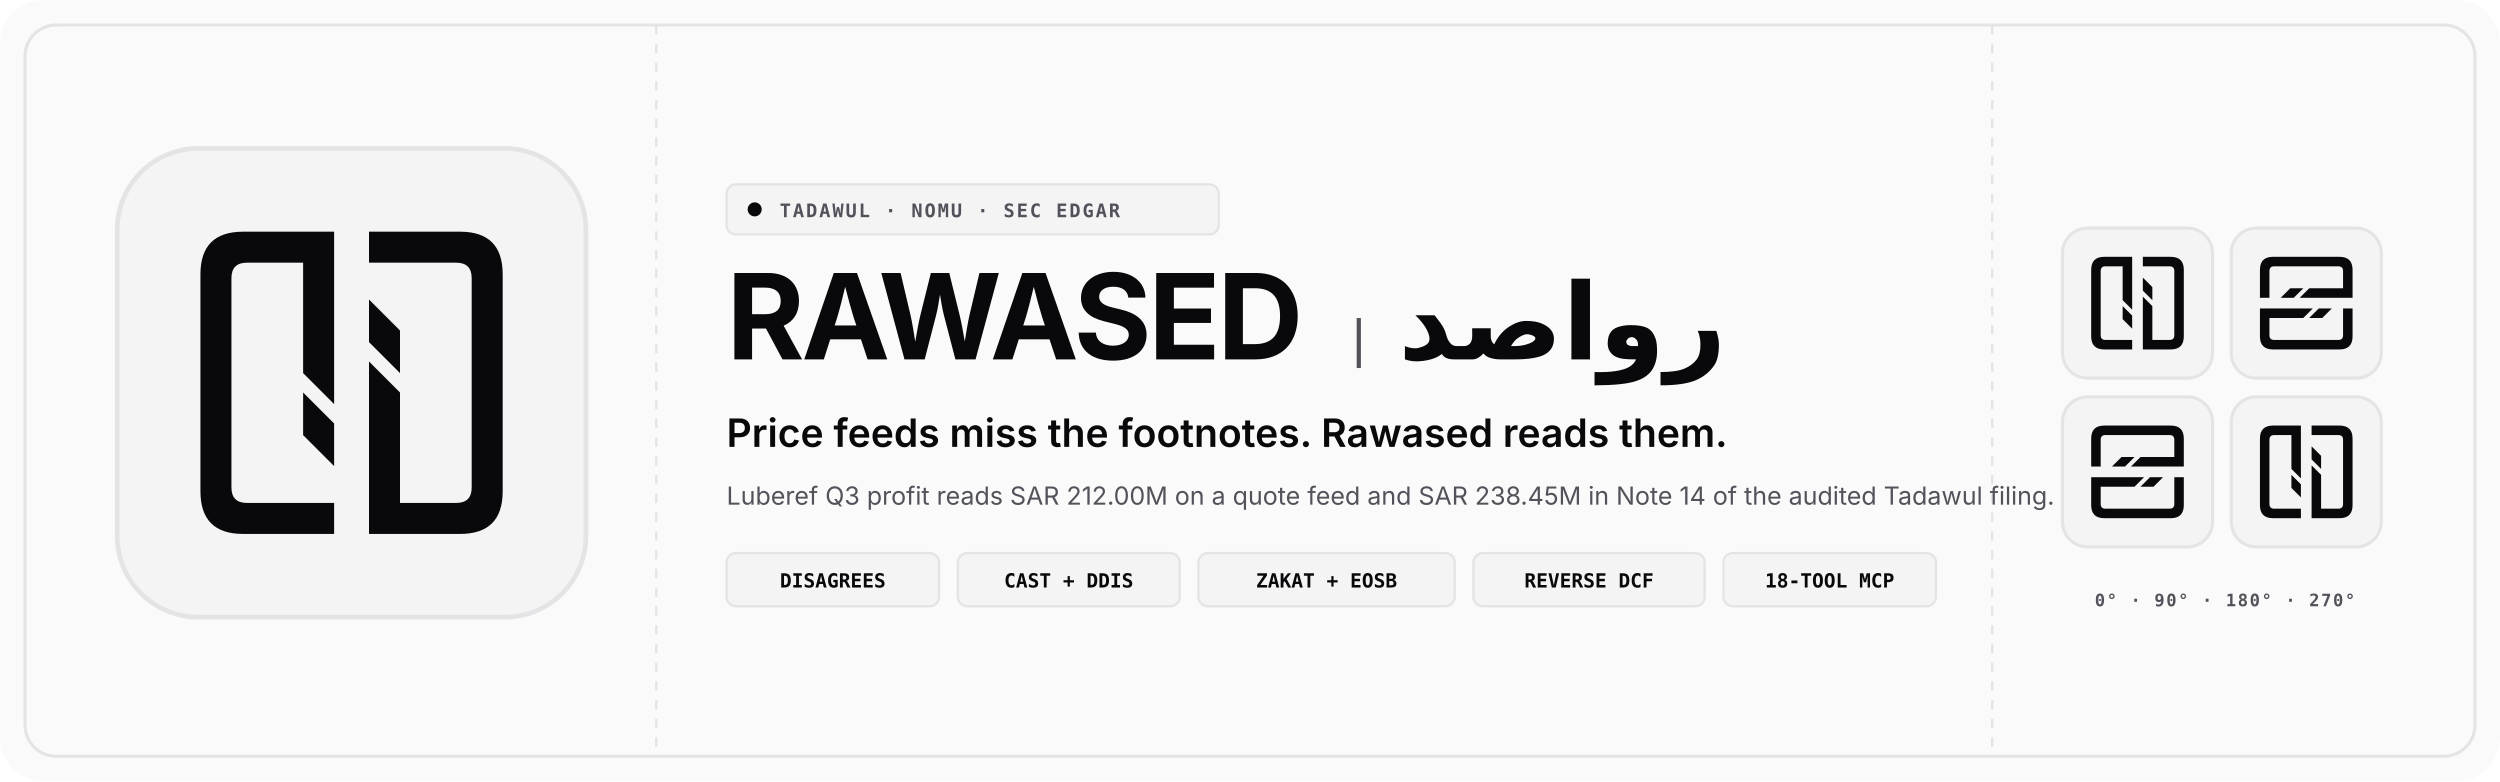
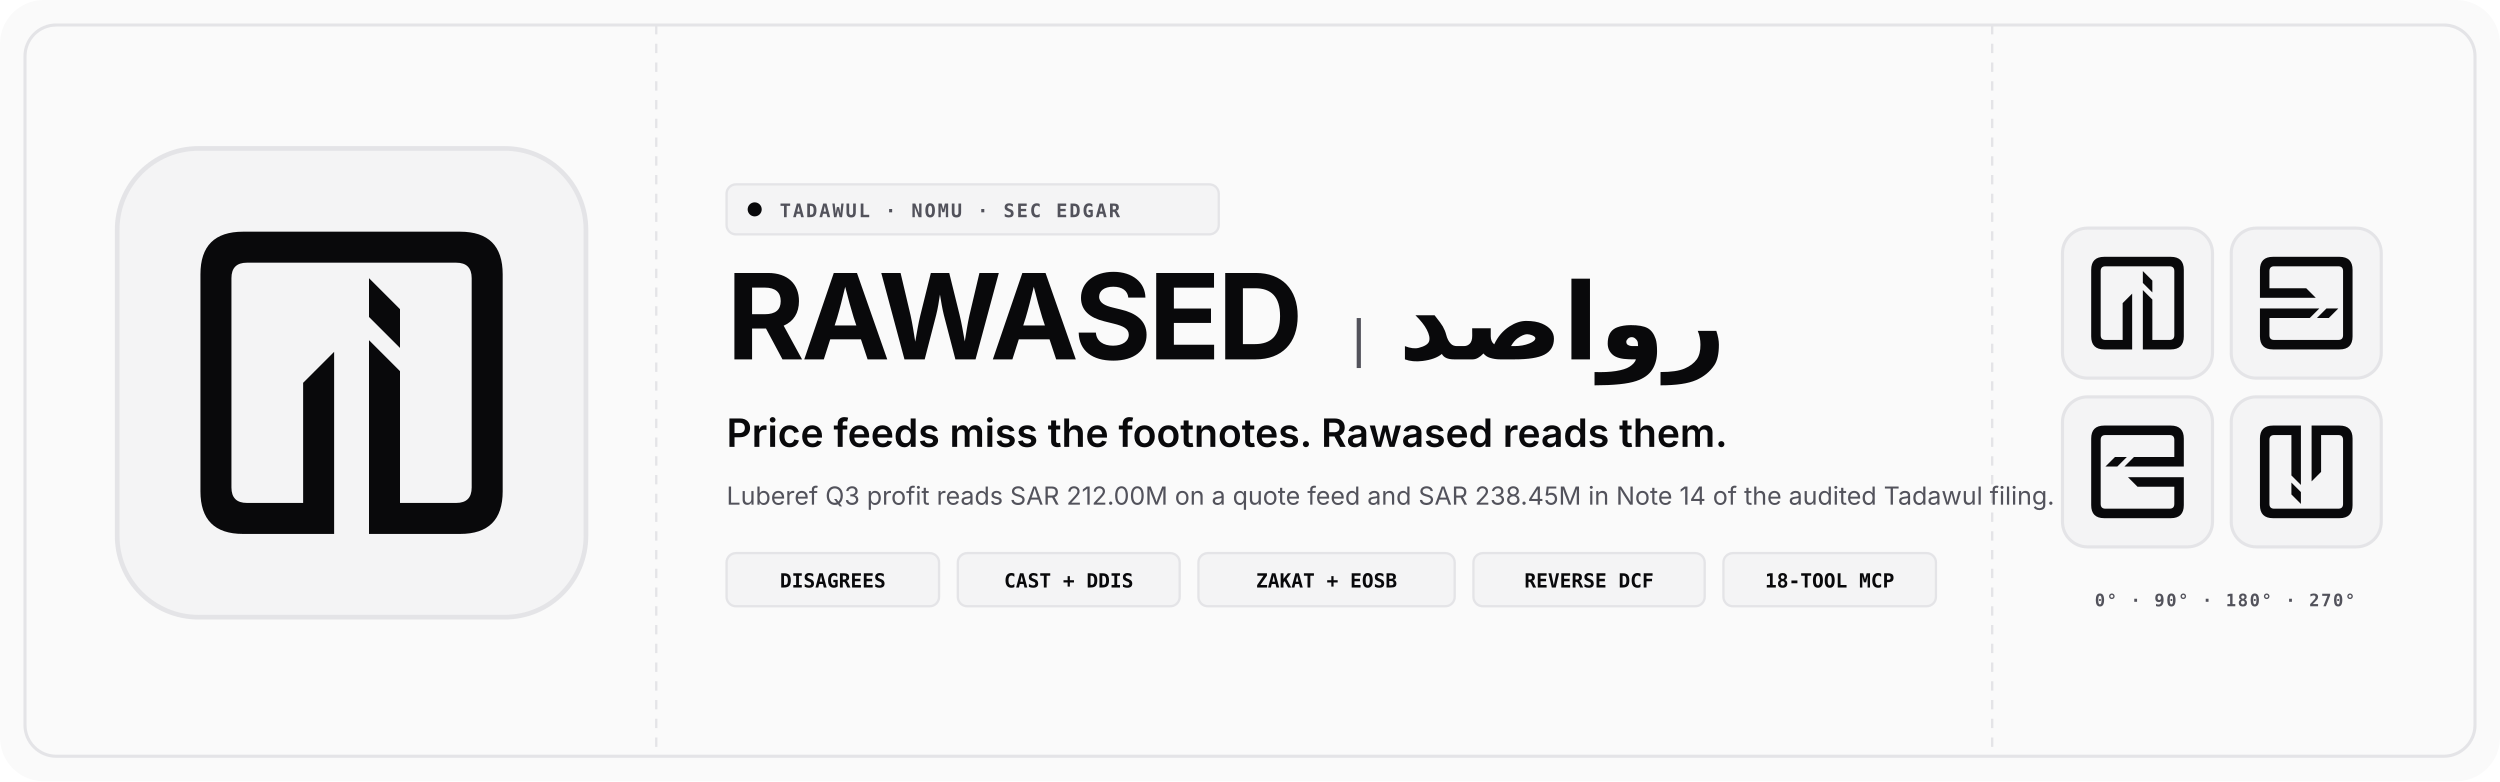
<svg xmlns="http://www.w3.org/2000/svg" viewBox="0 0 1600 500" width="1600" height="500">
  <rect width="1600" height="500" rx="28" fill="#FAFAFA" />
  <rect x="16" y="16" width="1568" height="468" rx="20" fill="none" stroke="#E4E4E7" stroke-width="2" />
  <line x1="420" y1="16" x2="420" y2="484" stroke="#E4E4E7" stroke-width="1.5" stroke-dasharray="6 6" />
  <line x1="1275" y1="16" x2="1275" y2="484" stroke="#E4E4E7" stroke-width="1.5" stroke-dasharray="6 6" />
  <g transform="translate(75, 95)">
    <rect width="300" height="300" rx="52" fill="#F4F4F5" stroke="#E4E4E7" stroke-width="3" />
    <svg x="26" y="26" width="248" height="248" viewBox="0 0 100 100">
-       <path d="M 45.5 89 H 22 Q 11 89 11 78 V 22 Q 11 11 22 11 H 45.5 V 55.5 L 37.5 47.5 V 19 H 23 Q 19 19 19 23 V 77 Q 19 81 23 81 H 45.5 Z" fill="#09090B" />
-       <polygon points="37.5,52.5 45.5,60.5 45.5,71.5 37.5,63.5" fill="#09090B" />
-       <path d="M 54.5 11 H 78 Q 89 11 89 22 V 78 Q 89 89 78 89 H 54.5 V 44.5 L 62.5 52.5 V 81 H 77 Q 81 81 81 77 V 23 Q 81 19 77 19 H 54.5 Z" fill="#09090B" />
-       <polygon points="54.5,28.5 62.5,36.5 62.5,47.5 54.5,39.5" fill="#09090B" />
+       <path d="M 37.5 50 L 45.5 42 V 89 H 22 Q 11 89 11 78 V 22 Q 11 11 22 11 H 78 Q 89 11 89 22 V 78 Q 89 89 78 89 H 54.5 V 39 L 62.5 47 V 81 H 77 Q 81 81 81 77 V 23 Q 81 19 77 19 H 23 Q 19 19 19 23 V 77 Q 19 81 23 81 H 37.5 Z" fill="#09090B" />
+       <polygon points="54.5,23 62.5,31 62.5,41 54.5,33" fill="#09090B" />
    </svg>
  </g>
  <g transform="translate(465, 118)">
    <rect x="0" y="0" width="315" height="32" rx="6" fill="#F4F4F5" stroke="#E4E4E7" stroke-width="1.5" />
    <circle cx="18" cy="16" r="4.5" fill="#09090B" />
    <text x="34" y="21" fill="#52525B" font-family="IBM Plex Mono, monospace" font-size="12" font-weight="600" letter-spacing="1.2">TADAWUL · NOMU · SEC EDGAR</text>
    <text x="0" y="112" fill="#09090B" font-family="IBM Plex Sans, -apple-system, sans-serif" font-size="76" font-weight="700" letter-spacing="-2">RAWASED</text>
    <text x="395" y="110" fill="#52525B" font-family="IBM Plex Mono, monospace" font-size="32" font-weight="400">|</text>
    <text x="430" y="112" fill="#09090B" font-family="IBM Plex Sans Arabic, Geeza Pro, sans-serif" font-size="68" font-weight="700">رواصد</text>
    <text x="0" y="168" fill="#09090B" font-family="IBM Plex Sans, -apple-system, sans-serif" font-size="25" font-weight="600">Price feeds miss the footnotes. Rawased reads them.</text>
    <text x="0" y="205" fill="#52525B" font-family="IBM Plex Sans, -apple-system, sans-serif" font-size="16" font-weight="400">Luberef Q3 profit reads SAR 212.00M on a quote feed and SAR 238.45M in Note 14 of the audited Tadawul filing.</text>
    <g transform="translate(0, 236)">
      <rect x="0" y="0" width="136" height="34" rx="6" fill="#F4F4F5" stroke="#E4E4E7" stroke-width="1.5" />
      <text x="68" y="22" fill="#09090B" font-family="IBM Plex Mono, monospace" font-size="12.5" font-weight="600" text-anchor="middle">DISAGREES</text>
      <rect x="148" y="0" width="142" height="34" rx="6" fill="#F4F4F5" stroke="#E4E4E7" stroke-width="1.5" />
      <text x="219" y="22" fill="#09090B" font-family="IBM Plex Mono, monospace" font-size="12.5" font-weight="600" text-anchor="middle">CAST + DDIS</text>
      <rect x="302" y="0" width="164" height="34" rx="6" fill="#F4F4F5" stroke="#E4E4E7" stroke-width="1.5" />
      <text x="384" y="22" fill="#09090B" font-family="IBM Plex Mono, monospace" font-size="12.5" font-weight="600" text-anchor="middle">ZAKAT + EOSB</text>
      <rect x="478" y="0" width="148" height="34" rx="6" fill="#F4F4F5" stroke="#E4E4E7" stroke-width="1.5" />
      <text x="552" y="22" fill="#09090B" font-family="IBM Plex Mono, monospace" font-size="12.5" font-weight="600" text-anchor="middle">REVERSE DCF</text>
      <rect x="638" y="0" width="136" height="34" rx="6" fill="#F4F4F5" stroke="#E4E4E7" stroke-width="1.5" />
      <text x="706" y="22" fill="#09090B" font-family="IBM Plex Mono, monospace" font-size="12.5" font-weight="600" text-anchor="middle">18-TOOL MCP</text>
    </g>
  </g>
  <g transform="translate(1320,146)">
    <rect width="96" height="96" rx="16" fill="#F4F4F5" stroke="#E4E4E7" stroke-width="2" />
    <svg x="10" y="10" width="76" height="76" viewBox="0 0 100 100">
      <g transform="rotate(0 50 50)">
-         <path d="M 45.5 89 H 22 Q 11 89 11 78 V 22 Q 11 11 22 11 H 45.5 V 55.5 L 37.5 47.5 V 19 H 23 Q 19 19 19 23 V 77 Q 19 81 23 81 H 45.5 Z" fill="#09090B" />
-         <polygon points="37.5,52.5 45.5,60.5 45.5,71.5 37.5,63.5" fill="#09090B" />
-         <path d="M 54.5 11 H 78 Q 89 11 89 22 V 78 Q 89 89 78 89 H 54.5 V 44.5 L 62.5 52.5 V 81 H 77 Q 81 81 81 77 V 23 Q 81 19 77 19 H 54.5 Z" fill="#09090B" />
-         <polygon points="54.5,28.5 62.5,36.5 62.5,47.5 54.5,39.5" fill="#09090B" />
+         <path d="M 37.5 50 L 45.5 42 V 89 H 22 Q 11 89 11 78 V 22 Q 11 11 22 11 H 78 Q 89 11 89 22 V 78 Q 89 89 78 89 H 54.5 V 39 L 62.5 47 V 81 H 77 Q 81 81 81 77 V 23 Q 81 19 77 19 H 23 Q 19 19 19 23 V 77 Q 19 81 23 81 H 37.5 Z" fill="#09090B" />
+         <polygon points="54.5,23 62.5,31 62.5,41 54.5,33" fill="#09090B" />
      </g>
    </svg>
  </g>
  <g transform="translate(1428,146)">
    <rect width="96" height="96" rx="16" fill="#F4F4F5" stroke="#E4E4E7" stroke-width="2" />
    <svg x="10" y="10" width="76" height="76" viewBox="0 0 100 100">
      <g transform="rotate(90 50 50)">
-         <path d="M 45.5 89 H 22 Q 11 89 11 78 V 22 Q 11 11 22 11 H 45.5 V 55.5 L 37.5 47.5 V 19 H 23 Q 19 19 19 23 V 77 Q 19 81 23 81 H 45.5 Z" fill="#09090B" />
-         <polygon points="37.5,52.5 45.5,60.5 45.5,71.5 37.5,63.5" fill="#09090B" />
-         <path d="M 54.5 11 H 78 Q 89 11 89 22 V 78 Q 89 89 78 89 H 54.5 V 44.5 L 62.5 52.5 V 81 H 77 Q 81 81 81 77 V 23 Q 81 19 77 19 H 54.5 Z" fill="#09090B" />
-         <polygon points="54.5,28.5 62.5,36.5 62.5,47.5 54.5,39.5" fill="#09090B" />
+         <path d="M 37.5 50 L 45.5 42 V 89 H 22 Q 11 89 11 78 V 22 Q 11 11 22 11 H 78 Q 89 11 89 22 V 78 Q 89 89 78 89 H 54.5 V 39 L 62.5 47 V 81 H 77 Q 81 81 81 77 V 23 Q 81 19 77 19 H 23 Q 19 19 19 23 V 77 Q 19 81 23 81 H 37.5 Z" fill="#09090B" />
+         <polygon points="54.5,23 62.5,31 62.5,41 54.5,33" fill="#09090B" />
      </g>
    </svg>
  </g>
  <g transform="translate(1320,254)">
    <rect width="96" height="96" rx="16" fill="#F4F4F5" stroke="#E4E4E7" stroke-width="2" />
    <svg x="10" y="10" width="76" height="76" viewBox="0 0 100 100">
      <g transform="rotate(270 50 50)">
-         <path d="M 45.5 89 H 22 Q 11 89 11 78 V 22 Q 11 11 22 11 H 45.5 V 55.5 L 37.5 47.5 V 19 H 23 Q 19 19 19 23 V 77 Q 19 81 23 81 H 45.5 Z" fill="#09090B" />
-         <polygon points="37.5,52.5 45.5,60.5 45.5,71.5 37.5,63.5" fill="#09090B" />
-         <path d="M 54.5 11 H 78 Q 89 11 89 22 V 78 Q 89 89 78 89 H 54.5 V 44.5 L 62.5 52.5 V 81 H 77 Q 81 81 81 77 V 23 Q 81 19 77 19 H 54.5 Z" fill="#09090B" />
-         <polygon points="54.5,28.5 62.5,36.5 62.5,47.5 54.5,39.5" fill="#09090B" />
+         <path d="M 37.5 50 L 45.5 42 V 89 H 22 Q 11 89 11 78 V 22 Q 11 11 22 11 H 78 Q 89 11 89 22 V 78 Q 89 89 78 89 H 54.5 V 39 L 62.5 47 V 81 H 77 Q 81 81 81 77 V 23 Q 81 19 77 19 H 23 Q 19 19 19 23 V 77 Q 19 81 23 81 H 37.5 Z" fill="#09090B" />
+         <polygon points="54.5,23 62.5,31 62.5,41 54.5,33" fill="#09090B" />
      </g>
    </svg>
  </g>
  <g transform="translate(1428,254)">
    <rect width="96" height="96" rx="16" fill="#F4F4F5" stroke="#E4E4E7" stroke-width="2" />
    <svg x="10" y="10" width="76" height="76" viewBox="0 0 100 100">
      <g transform="rotate(180 50 50)">
-         <path d="M 45.5 89 H 22 Q 11 89 11 78 V 22 Q 11 11 22 11 H 45.5 V 55.5 L 37.5 47.5 V 19 H 23 Q 19 19 19 23 V 77 Q 19 81 23 81 H 45.5 Z" fill="#09090B" />
-         <polygon points="37.5,52.5 45.5,60.5 45.5,71.5 37.5,63.5" fill="#09090B" />
-         <path d="M 54.5 11 H 78 Q 89 11 89 22 V 78 Q 89 89 78 89 H 54.5 V 44.5 L 62.5 52.5 V 81 H 77 Q 81 81 81 77 V 23 Q 81 19 77 19 H 54.5 Z" fill="#09090B" />
-         <polygon points="54.5,28.5 62.5,36.5 62.5,47.5 54.5,39.5" fill="#09090B" />
+         <path d="M 37.5 50 L 45.5 42 V 89 H 22 Q 11 89 11 78 V 22 Q 11 11 22 11 H 78 Q 89 11 89 22 V 78 Q 89 89 78 89 H 54.5 V 39 L 62.5 47 V 81 H 77 Q 81 81 81 77 V 23 Q 81 19 77 19 H 23 Q 19 19 19 23 V 77 Q 19 81 23 81 H 37.5 Z" fill="#09090B" />
+         <polygon points="54.5,23 62.5,31 62.5,41 54.5,33" fill="#09090B" />
      </g>
    </svg>
  </g>
  <text x="1424" y="388" fill="#52525B" font-family="IBM Plex Mono, monospace" font-size="11" font-weight="600" text-anchor="middle" letter-spacing="1">0° · 90° · 180° · 270°</text>
</svg>
